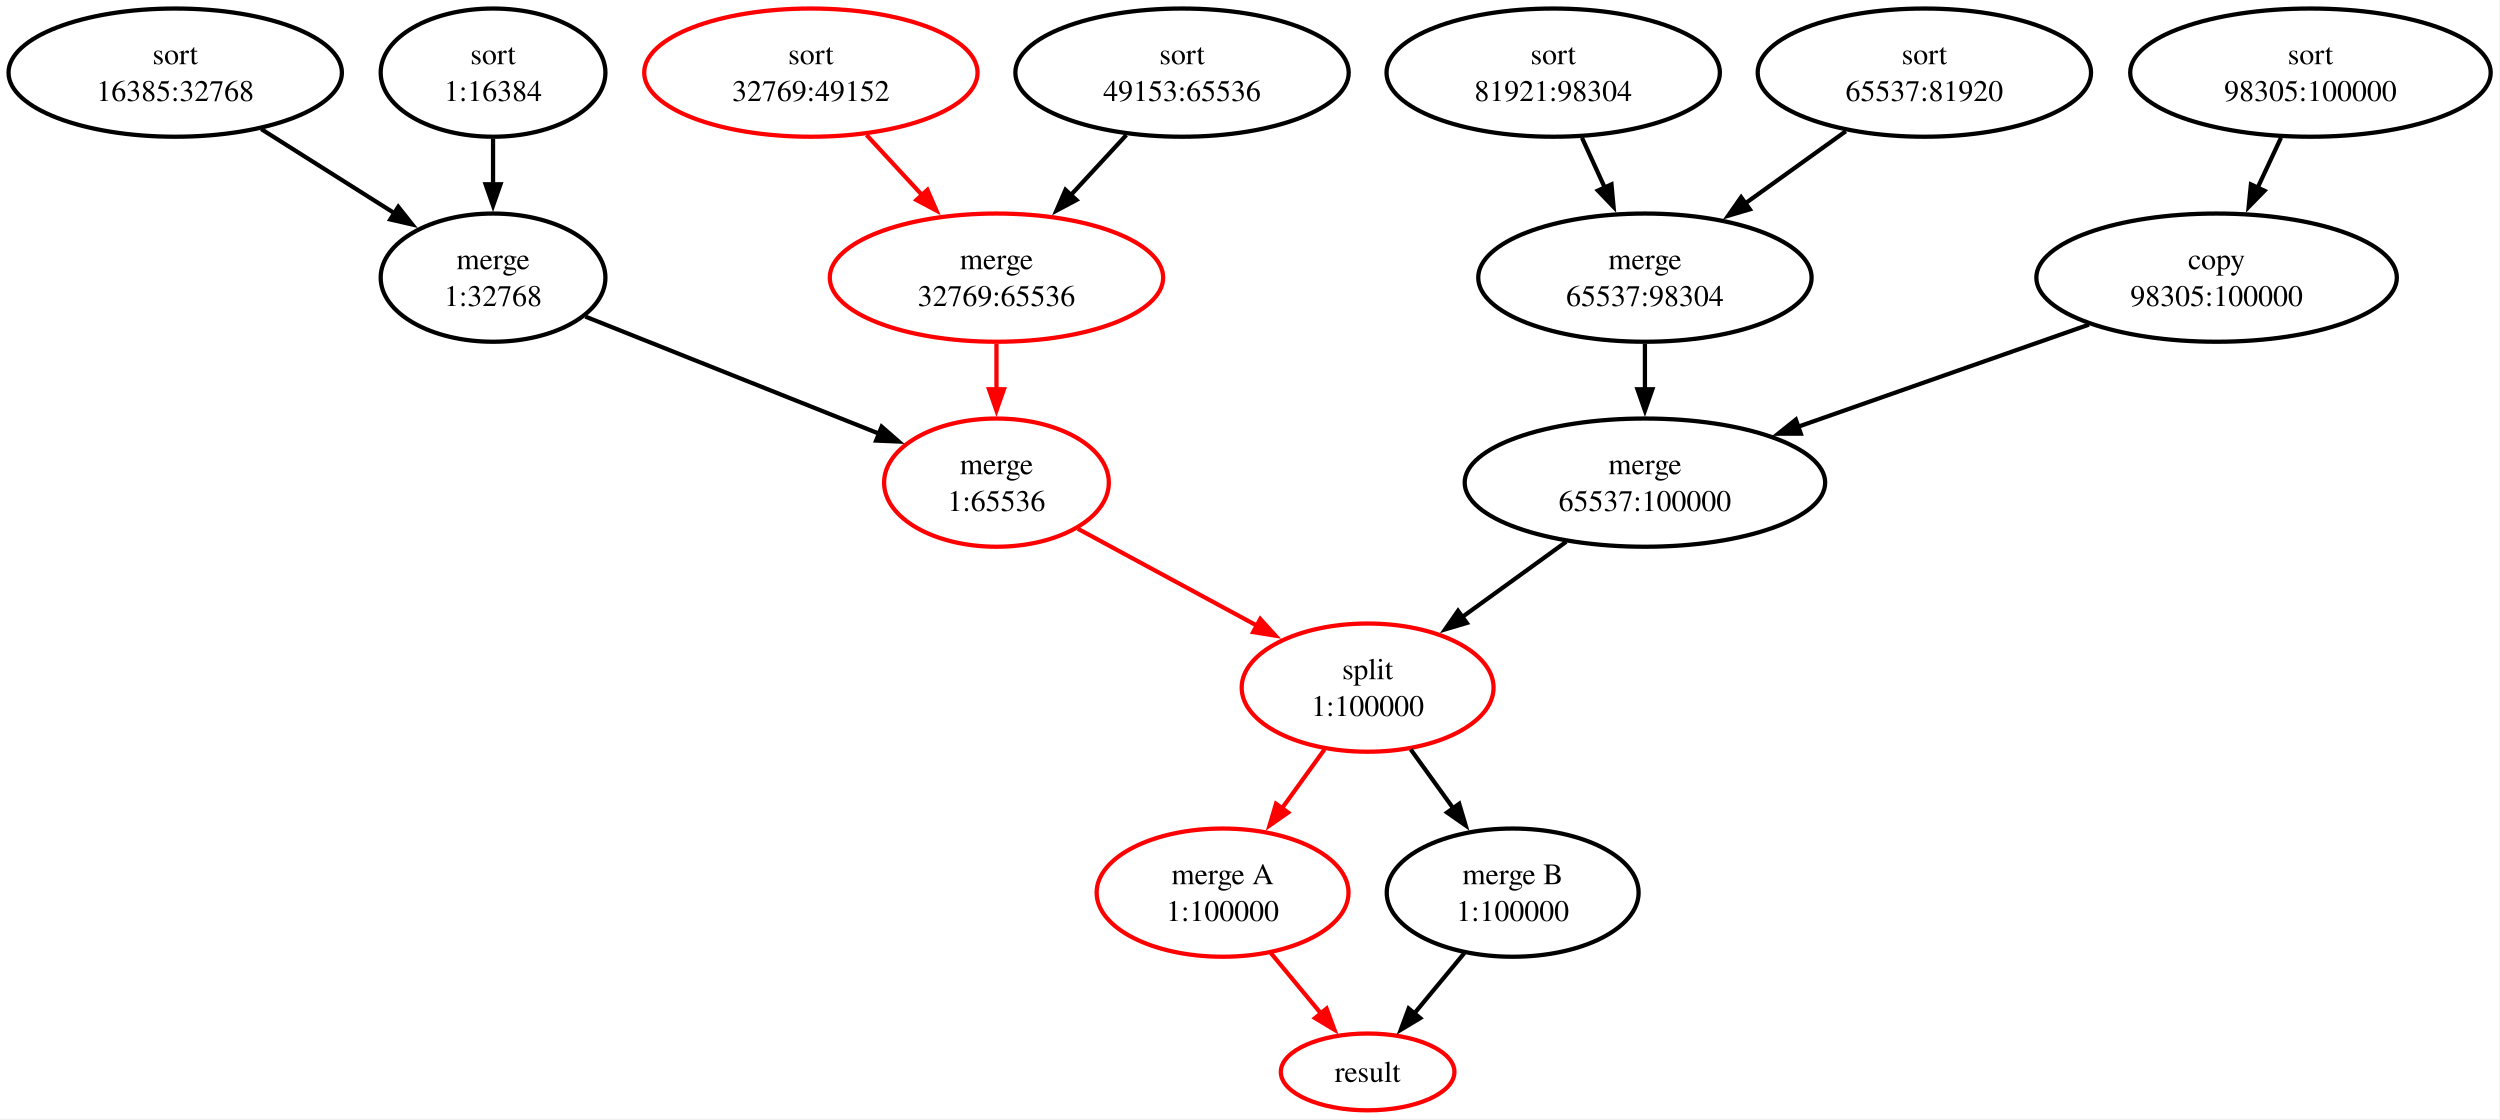
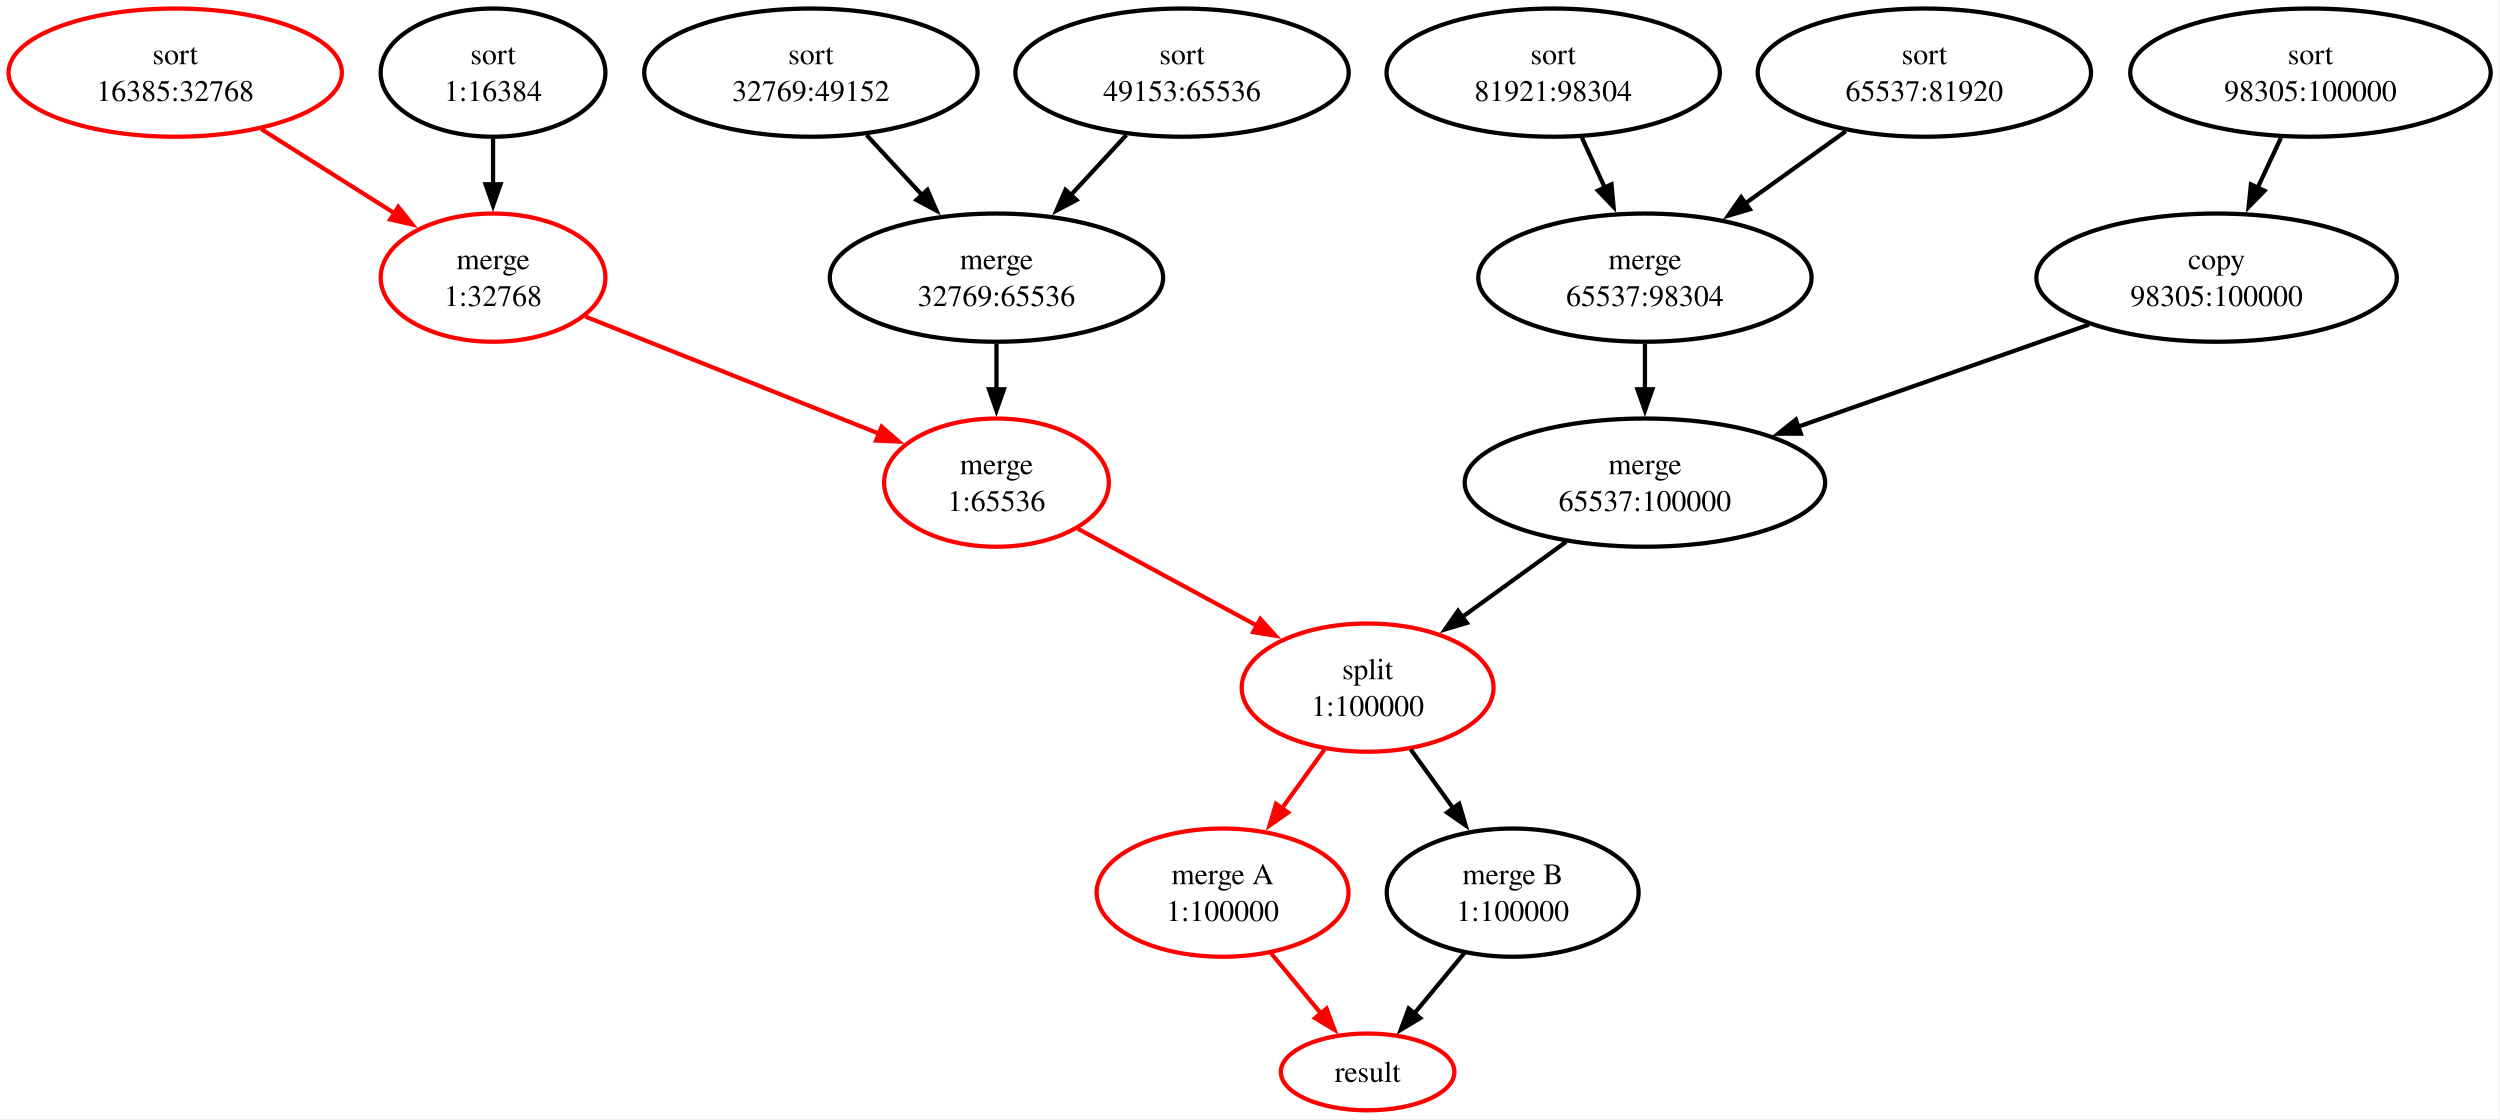
<svg xmlns="http://www.w3.org/2000/svg" width="1172pt" height="525pt" viewBox="0.00 0.00 1172.00 525.00">
  <g id="graph0" class="graph" transform="scale(1 1) rotate(0) translate(4 520.52)">
    <polygon fill="white" stroke="none" points="-4,4 -4,-520.52 1167.63,-520.52 1167.63,4 -4,4" />
    <g id="node1" class="node">
      <ellipse fill="none" stroke="black" stroke-width="2" cx="227.14" cy="-486.47" rx="52.68" ry="30.05" />
      <text xml:space="preserve" text-anchor="middle" x="227.14" y="-490.42" font-family="Times,serif" font-size="14.00">sort</text>
      <text xml:space="preserve" text-anchor="middle" x="227.14" y="-473.17" font-family="Times,serif" font-size="14.00">1:16384</text>
    </g>
    <g id="node8" class="node">
-       <ellipse fill="none" stroke="black" stroke-width="2" cx="227.14" cy="-390.36" rx="52.68" ry="30.05" />
+       <ellipse fill="none" stroke="red" stroke-width="2" cx="227.14" cy="-390.36" rx="52.68" ry="30.05" />
      <text xml:space="preserve" text-anchor="middle" x="227.14" y="-394.31" font-family="Times,serif" font-size="14.00">merge</text>
      <text xml:space="preserve" text-anchor="middle" x="227.14" y="-377.06" font-family="Times,serif" font-size="14.00">1:32768</text>
    </g>
    <g id="edge2" class="edge">
      <path fill="none" stroke="black" stroke-width="2" d="M227.14,-455.43C227.14,-448.58 227.14,-441.16 227.14,-433.89" />
      <polygon fill="black" stroke="black" stroke-width="2" points="230.64,-434.14 227.14,-424.14 223.64,-434.14 230.64,-434.14" />
    </g>
    <g id="node2" class="node">
-       <ellipse fill="none" stroke="black" stroke-width="2" cx="78.14" cy="-486.47" rx="78.14" ry="30.05" />
+       <ellipse fill="none" stroke="red" stroke-width="2" cx="78.14" cy="-486.47" rx="78.14" ry="30.05" />
      <text xml:space="preserve" text-anchor="middle" x="78.14" y="-490.42" font-family="Times,serif" font-size="14.00">sort</text>
      <text xml:space="preserve" text-anchor="middle" x="78.14" y="-473.17" font-family="Times,serif" font-size="14.00">16385:32768</text>
    </g>
    <g id="edge1" class="edge">
-       <path fill="none" stroke="black" stroke-width="2" d="M118.46,-460C137.8,-447.79 161.07,-433.09 181.1,-420.44" />
-       <polygon fill="black" stroke="black" stroke-width="2" points="182.71,-423.56 189.3,-415.26 178.97,-417.64 182.71,-423.56" />
+       <path fill="none" stroke="red" stroke-width="2" d="M118.46,-460C137.8,-447.79 161.07,-433.09 181.1,-420.44" />
+       <polygon fill="red" stroke="red" stroke-width="2" points="182.71,-423.56 189.3,-415.26 178.97,-417.64 182.71,-423.56" />
    </g>
    <g id="node3" class="node">
-       <ellipse fill="none" stroke="red" stroke-width="2" cx="376.14" cy="-486.47" rx="78.14" ry="30.05" />
+       <ellipse fill="none" stroke="black" stroke-width="2" cx="376.14" cy="-486.47" rx="78.14" ry="30.05" />
      <text xml:space="preserve" text-anchor="middle" x="376.14" y="-490.42" font-family="Times,serif" font-size="14.00">sort</text>
      <text xml:space="preserve" text-anchor="middle" x="376.14" y="-473.17" font-family="Times,serif" font-size="14.00">32769:49152</text>
    </g>
    <g id="node9" class="node">
-       <ellipse fill="none" stroke="red" stroke-width="2" cx="463.14" cy="-390.36" rx="78.14" ry="30.05" />
+       <ellipse fill="none" stroke="black" stroke-width="2" cx="463.14" cy="-390.36" rx="78.14" ry="30.05" />
      <text xml:space="preserve" text-anchor="middle" x="463.14" y="-394.31" font-family="Times,serif" font-size="14.00">merge</text>
      <text xml:space="preserve" text-anchor="middle" x="463.14" y="-377.06" font-family="Times,serif" font-size="14.00">32769:65536</text>
    </g>
-     <g id="edge4" class="edge">
-       <path fill="none" stroke="red" stroke-width="2" d="M402.24,-457.23C410.41,-448.39 419.56,-438.49 428.24,-429.11" />
-       <polygon fill="red" stroke="red" stroke-width="2" points="430.78,-431.52 435,-421.8 425.64,-426.77 430.78,-431.52" />
+     <g id="edge3" class="edge">
+       <path fill="none" stroke="black" stroke-width="2" d="M402.24,-457.23C410.41,-448.39 419.56,-438.49 428.24,-429.11" />
+       <polygon fill="black" stroke="black" stroke-width="2" points="430.78,-431.52 435,-421.8 425.64,-426.77 430.78,-431.52" />
    </g>
    <g id="node4" class="node">
      <ellipse fill="none" stroke="black" stroke-width="2" cx="550.14" cy="-486.47" rx="78.14" ry="30.05" />
      <text xml:space="preserve" text-anchor="middle" x="550.14" y="-490.42" font-family="Times,serif" font-size="14.00">sort</text>
      <text xml:space="preserve" text-anchor="middle" x="550.14" y="-473.17" font-family="Times,serif" font-size="14.00">49153:65536</text>
    </g>
-     <g id="edge3" class="edge">
+     <g id="edge4" class="edge">
      <path fill="none" stroke="black" stroke-width="2" d="M524.03,-457.23C515.86,-448.39 506.71,-438.49 498.03,-429.11" />
      <polygon fill="black" stroke="black" stroke-width="2" points="500.63,-426.77 491.27,-421.8 495.49,-431.52 500.63,-426.77" />
    </g>
    <g id="node5" class="node">
      <ellipse fill="none" stroke="black" stroke-width="2" cx="898.14" cy="-486.47" rx="78.14" ry="30.05" />
      <text xml:space="preserve" text-anchor="middle" x="898.14" y="-490.42" font-family="Times,serif" font-size="14.00">sort</text>
      <text xml:space="preserve" text-anchor="middle" x="898.14" y="-473.17" font-family="Times,serif" font-size="14.00">65537:81920</text>
    </g>
    <g id="node10" class="node">
      <ellipse fill="none" stroke="black" stroke-width="2" cx="767.14" cy="-390.36" rx="78.14" ry="30.05" />
      <text xml:space="preserve" text-anchor="middle" x="767.14" y="-394.31" font-family="Times,serif" font-size="14.00">merge</text>
      <text xml:space="preserve" text-anchor="middle" x="767.14" y="-377.06" font-family="Times,serif" font-size="14.00">65537:98304</text>
    </g>
-     <g id="edge6" class="edge">
+     <g id="edge5" class="edge">
      <path fill="none" stroke="black" stroke-width="2" d="M861.3,-459C846.66,-448.49 829.65,-436.27 814.14,-425.13" />
      <polygon fill="black" stroke="black" stroke-width="2" points="816.32,-422.39 806.16,-419.4 812.24,-428.07 816.32,-422.39" />
    </g>
    <g id="node6" class="node">
      <ellipse fill="none" stroke="black" stroke-width="2" cx="724.14" cy="-486.47" rx="78.14" ry="30.05" />
      <text xml:space="preserve" text-anchor="middle" x="724.14" y="-490.42" font-family="Times,serif" font-size="14.00">sort</text>
      <text xml:space="preserve" text-anchor="middle" x="724.14" y="-473.17" font-family="Times,serif" font-size="14.00">81921:98304</text>
    </g>
-     <g id="edge5" class="edge">
+     <g id="edge6" class="edge">
      <path fill="none" stroke="black" stroke-width="2" d="M737.62,-455.95C741.02,-448.51 744.74,-440.38 748.35,-432.48" />
      <polygon fill="black" stroke="black" stroke-width="2" points="751.46,-434.08 752.44,-423.53 745.1,-431.17 751.46,-434.08" />
    </g>
    <g id="node7" class="node">
      <ellipse fill="none" stroke="black" stroke-width="2" cx="1079.14" cy="-486.47" rx="84.5" ry="30.05" />
      <text xml:space="preserve" text-anchor="middle" x="1079.14" y="-490.42" font-family="Times,serif" font-size="14.00">sort</text>
      <text xml:space="preserve" text-anchor="middle" x="1079.14" y="-473.17" font-family="Times,serif" font-size="14.00">98305:100000</text>
    </g>
    <g id="node11" class="node">
      <ellipse fill="none" stroke="black" stroke-width="2" cx="1035.14" cy="-390.36" rx="84.5" ry="30.05" />
      <text xml:space="preserve" text-anchor="middle" x="1035.14" y="-394.31" font-family="Times,serif" font-size="14.00">copy</text>
      <text xml:space="preserve" text-anchor="middle" x="1035.14" y="-377.06" font-family="Times,serif" font-size="14.00">98305:100000</text>
    </g>
    <g id="edge7" class="edge">
      <path fill="none" stroke="black" stroke-width="2" d="M1065.33,-455.95C1061.85,-448.51 1058.05,-440.38 1054.36,-432.48" />
      <polygon fill="black" stroke="black" stroke-width="2" points="1057.58,-431.09 1050.17,-423.52 1051.23,-434.06 1057.58,-431.09" />
    </g>
    <g id="node12" class="node">
      <ellipse fill="none" stroke="red" stroke-width="2" cx="463.14" cy="-294.26" rx="52.68" ry="30.05" />
      <text xml:space="preserve" text-anchor="middle" x="463.14" y="-298.21" font-family="Times,serif" font-size="14.00">merge</text>
      <text xml:space="preserve" text-anchor="middle" x="463.14" y="-280.96" font-family="Times,serif" font-size="14.00">1:65536</text>
    </g>
+     <g id="edge8" class="edge">
+       <path fill="none" stroke="red" stroke-width="2" d="M270.42,-372.1C309.18,-356.65 366.2,-333.91 408.17,-317.18" />
+       <polygon fill="red" stroke="red" stroke-width="2" points="409.32,-320.49 417.31,-313.53 406.73,-313.98 409.32,-320.49" />
+     </g>
    <g id="edge9" class="edge">
-       <path fill="none" stroke="black" stroke-width="2" d="M270.42,-372.1C309.18,-356.65 366.2,-333.91 408.17,-317.18" />
-       <polygon fill="black" stroke="black" stroke-width="2" points="409.32,-320.49 417.31,-313.53 406.73,-313.98 409.32,-320.49" />
-     </g>
-     <g id="edge8" class="edge">
-       <path fill="none" stroke="red" stroke-width="2" d="M463.14,-359.33C463.14,-352.47 463.14,-345.06 463.14,-337.79" />
-       <polygon fill="red" stroke="red" stroke-width="2" points="466.64,-338.04 463.14,-328.04 459.64,-338.04 466.64,-338.04" />
+       <path fill="none" stroke="black" stroke-width="2" d="M463.14,-359.33C463.14,-352.47 463.14,-345.06 463.14,-337.79" />
+       <polygon fill="black" stroke="black" stroke-width="2" points="466.64,-338.04 463.14,-328.04 459.64,-338.04 466.64,-338.04" />
    </g>
    <g id="node13" class="node">
      <ellipse fill="none" stroke="black" stroke-width="2" cx="767.14" cy="-294.26" rx="84.5" ry="30.05" />
      <text xml:space="preserve" text-anchor="middle" x="767.14" y="-298.21" font-family="Times,serif" font-size="14.00">merge</text>
      <text xml:space="preserve" text-anchor="middle" x="767.14" y="-280.96" font-family="Times,serif" font-size="14.00">65537:100000</text>
    </g>
-     <g id="edge10" class="edge">
+     <g id="edge11" class="edge">
      <path fill="none" stroke="black" stroke-width="2" d="M767.14,-359.33C767.14,-352.47 767.14,-345.06 767.14,-337.79" />
      <polygon fill="black" stroke="black" stroke-width="2" points="770.64,-338.04 767.14,-328.04 763.64,-338.04 770.64,-338.04" />
    </g>
-     <g id="edge11" class="edge">
+     <g id="edge10" class="edge">
      <path fill="none" stroke="black" stroke-width="2" d="M975.32,-368.36C935.03,-354.21 881.66,-335.47 839.05,-320.51" />
      <polygon fill="black" stroke="black" stroke-width="2" points="840.21,-317.21 829.62,-317.2 837.9,-323.82 840.21,-317.21" />
    </g>
    <g id="node14" class="node">
      <ellipse fill="none" stroke="red" stroke-width="2" cx="637.14" cy="-198.16" rx="59.04" ry="30.05" />
      <text xml:space="preserve" text-anchor="middle" x="637.14" y="-202.11" font-family="Times,serif" font-size="14.00">split</text>
      <text xml:space="preserve" text-anchor="middle" x="637.14" y="-184.86" font-family="Times,serif" font-size="14.00">1:100000</text>
    </g>
    <g id="edge13" class="edge">
      <path fill="none" stroke="red" stroke-width="2" d="M501.32,-272.61C526,-259.26 558.44,-241.72 585.42,-227.12" />
      <polygon fill="red" stroke="red" stroke-width="2" points="586.82,-230.35 593.95,-222.51 583.49,-224.19 586.82,-230.35" />
    </g>
    <g id="edge12" class="edge">
      <path fill="none" stroke="black" stroke-width="2" d="M730.23,-266.55C714.96,-255.49 697.13,-242.58 681.18,-231.04" />
      <polygon fill="black" stroke="black" stroke-width="2" points="683.62,-228.48 673.47,-225.46 679.52,-234.16 683.62,-228.48" />
    </g>
    <g id="node15" class="node">
      <ellipse fill="none" stroke="red" stroke-width="2" cx="569.14" cy="-102.05" rx="59.04" ry="30.05" />
      <text xml:space="preserve" text-anchor="middle" x="569.14" y="-106" font-family="Times,serif" font-size="14.00">merge A</text>
      <text xml:space="preserve" text-anchor="middle" x="569.14" y="-88.75" font-family="Times,serif" font-size="14.00">1:100000</text>
    </g>
    <g id="edge14" class="edge">
      <path fill="none" stroke="red" stroke-width="2" d="M616.92,-169.18C610.67,-160.53 603.68,-150.85 597.01,-141.62" />
      <polygon fill="red" stroke="red" stroke-width="2" points="599.86,-139.6 591.17,-133.54 594.19,-143.7 599.86,-139.6" />
    </g>
    <g id="node16" class="node">
      <ellipse fill="none" stroke="black" stroke-width="2" cx="705.14" cy="-102.05" rx="59.04" ry="30.05" />
      <text xml:space="preserve" text-anchor="middle" x="705.14" y="-106" font-family="Times,serif" font-size="14.00">merge B</text>
      <text xml:space="preserve" text-anchor="middle" x="705.14" y="-88.75" font-family="Times,serif" font-size="14.00">1:100000</text>
    </g>
    <g id="edge15" class="edge">
      <path fill="none" stroke="black" stroke-width="2" d="M657.35,-169.18C663.6,-160.53 670.59,-150.85 677.26,-141.62" />
      <polygon fill="black" stroke="black" stroke-width="2" points="680.08,-143.7 683.1,-133.54 674.41,-139.6 680.08,-143.7" />
    </g>
    <g id="node17" class="node">
      <ellipse fill="none" stroke="red" stroke-width="2" cx="637.14" cy="-18" rx="40.69" ry="18" />
      <text xml:space="preserve" text-anchor="middle" x="637.14" y="-13.32" font-family="Times,serif" font-size="14.00">result</text>
    </g>
    <g id="edge17" class="edge">
      <path fill="none" stroke="red" stroke-width="2" d="M591.78,-73.73C599.33,-64.62 607.73,-54.48 615.23,-45.44" />
      <polygon fill="red" stroke="red" stroke-width="2" points="617.89,-47.71 621.58,-37.77 612.5,-43.24 617.89,-47.71" />
    </g>
    <g id="edge16" class="edge">
      <path fill="none" stroke="black" stroke-width="2" d="M682.49,-73.73C674.94,-64.62 666.54,-54.48 659.04,-45.44" />
      <polygon fill="black" stroke="black" stroke-width="2" points="661.77,-43.24 652.69,-37.77 656.38,-47.71 661.77,-43.24" />
    </g>
  </g>
</svg>
